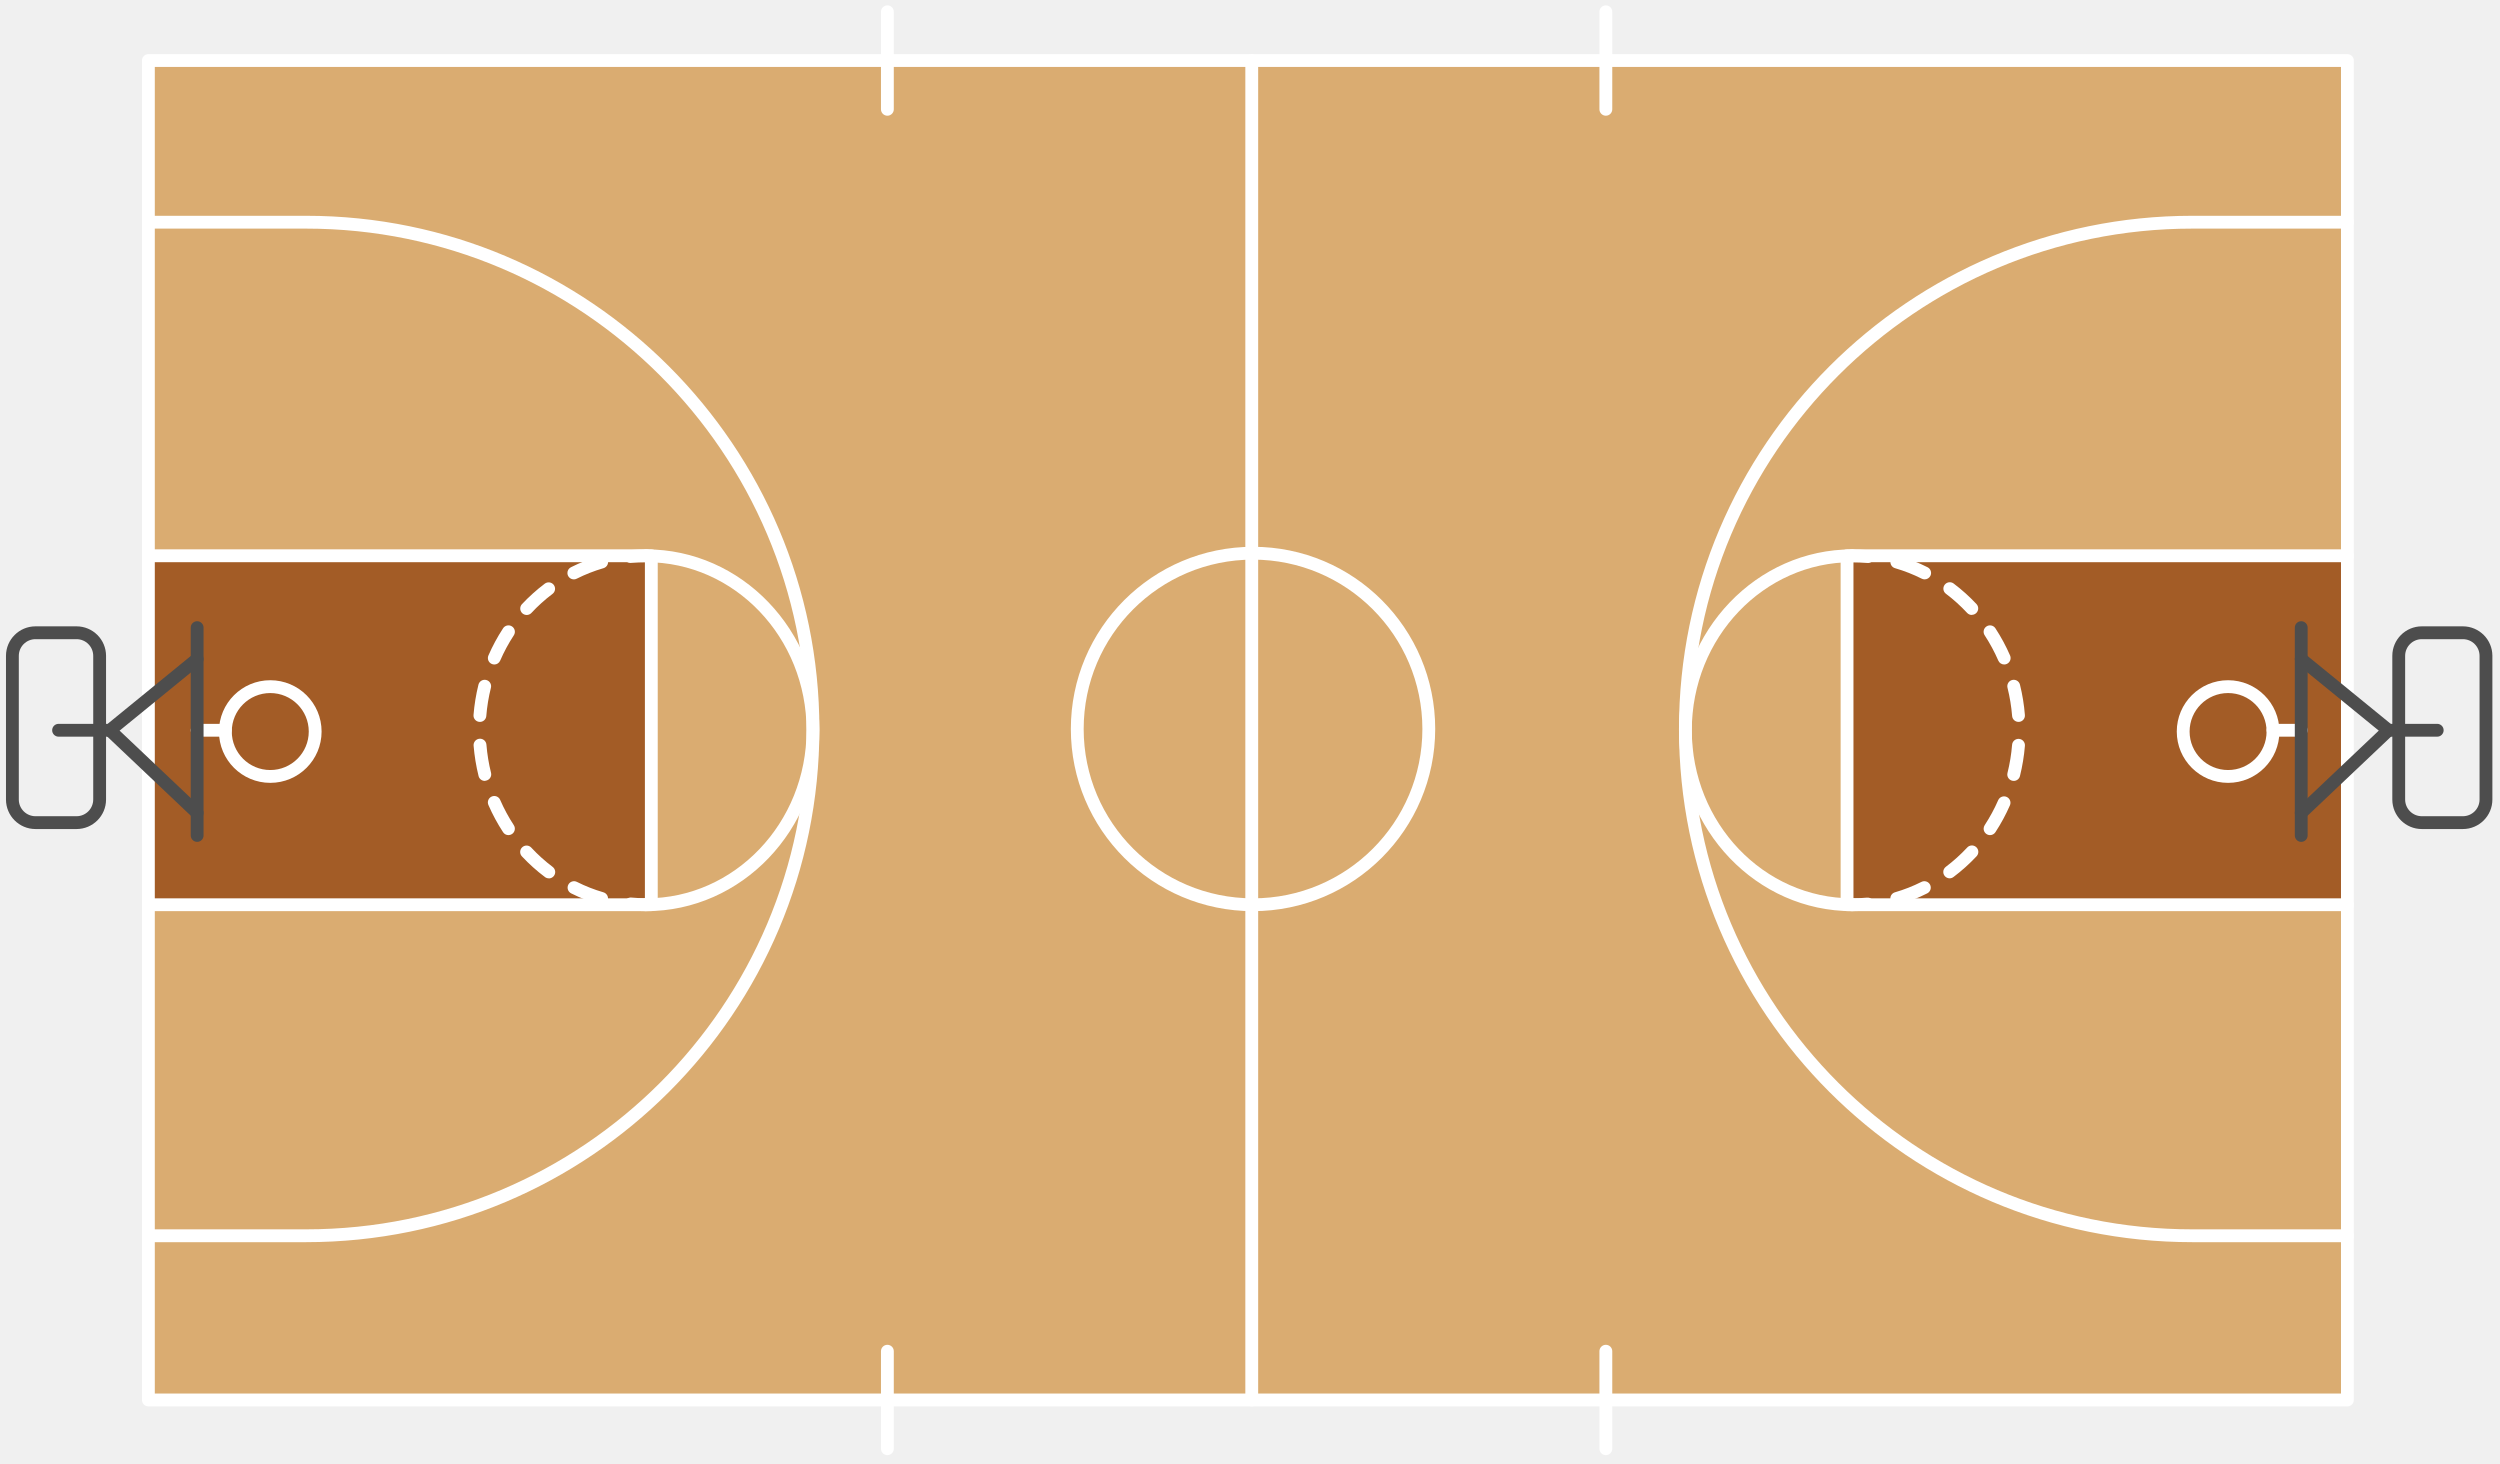
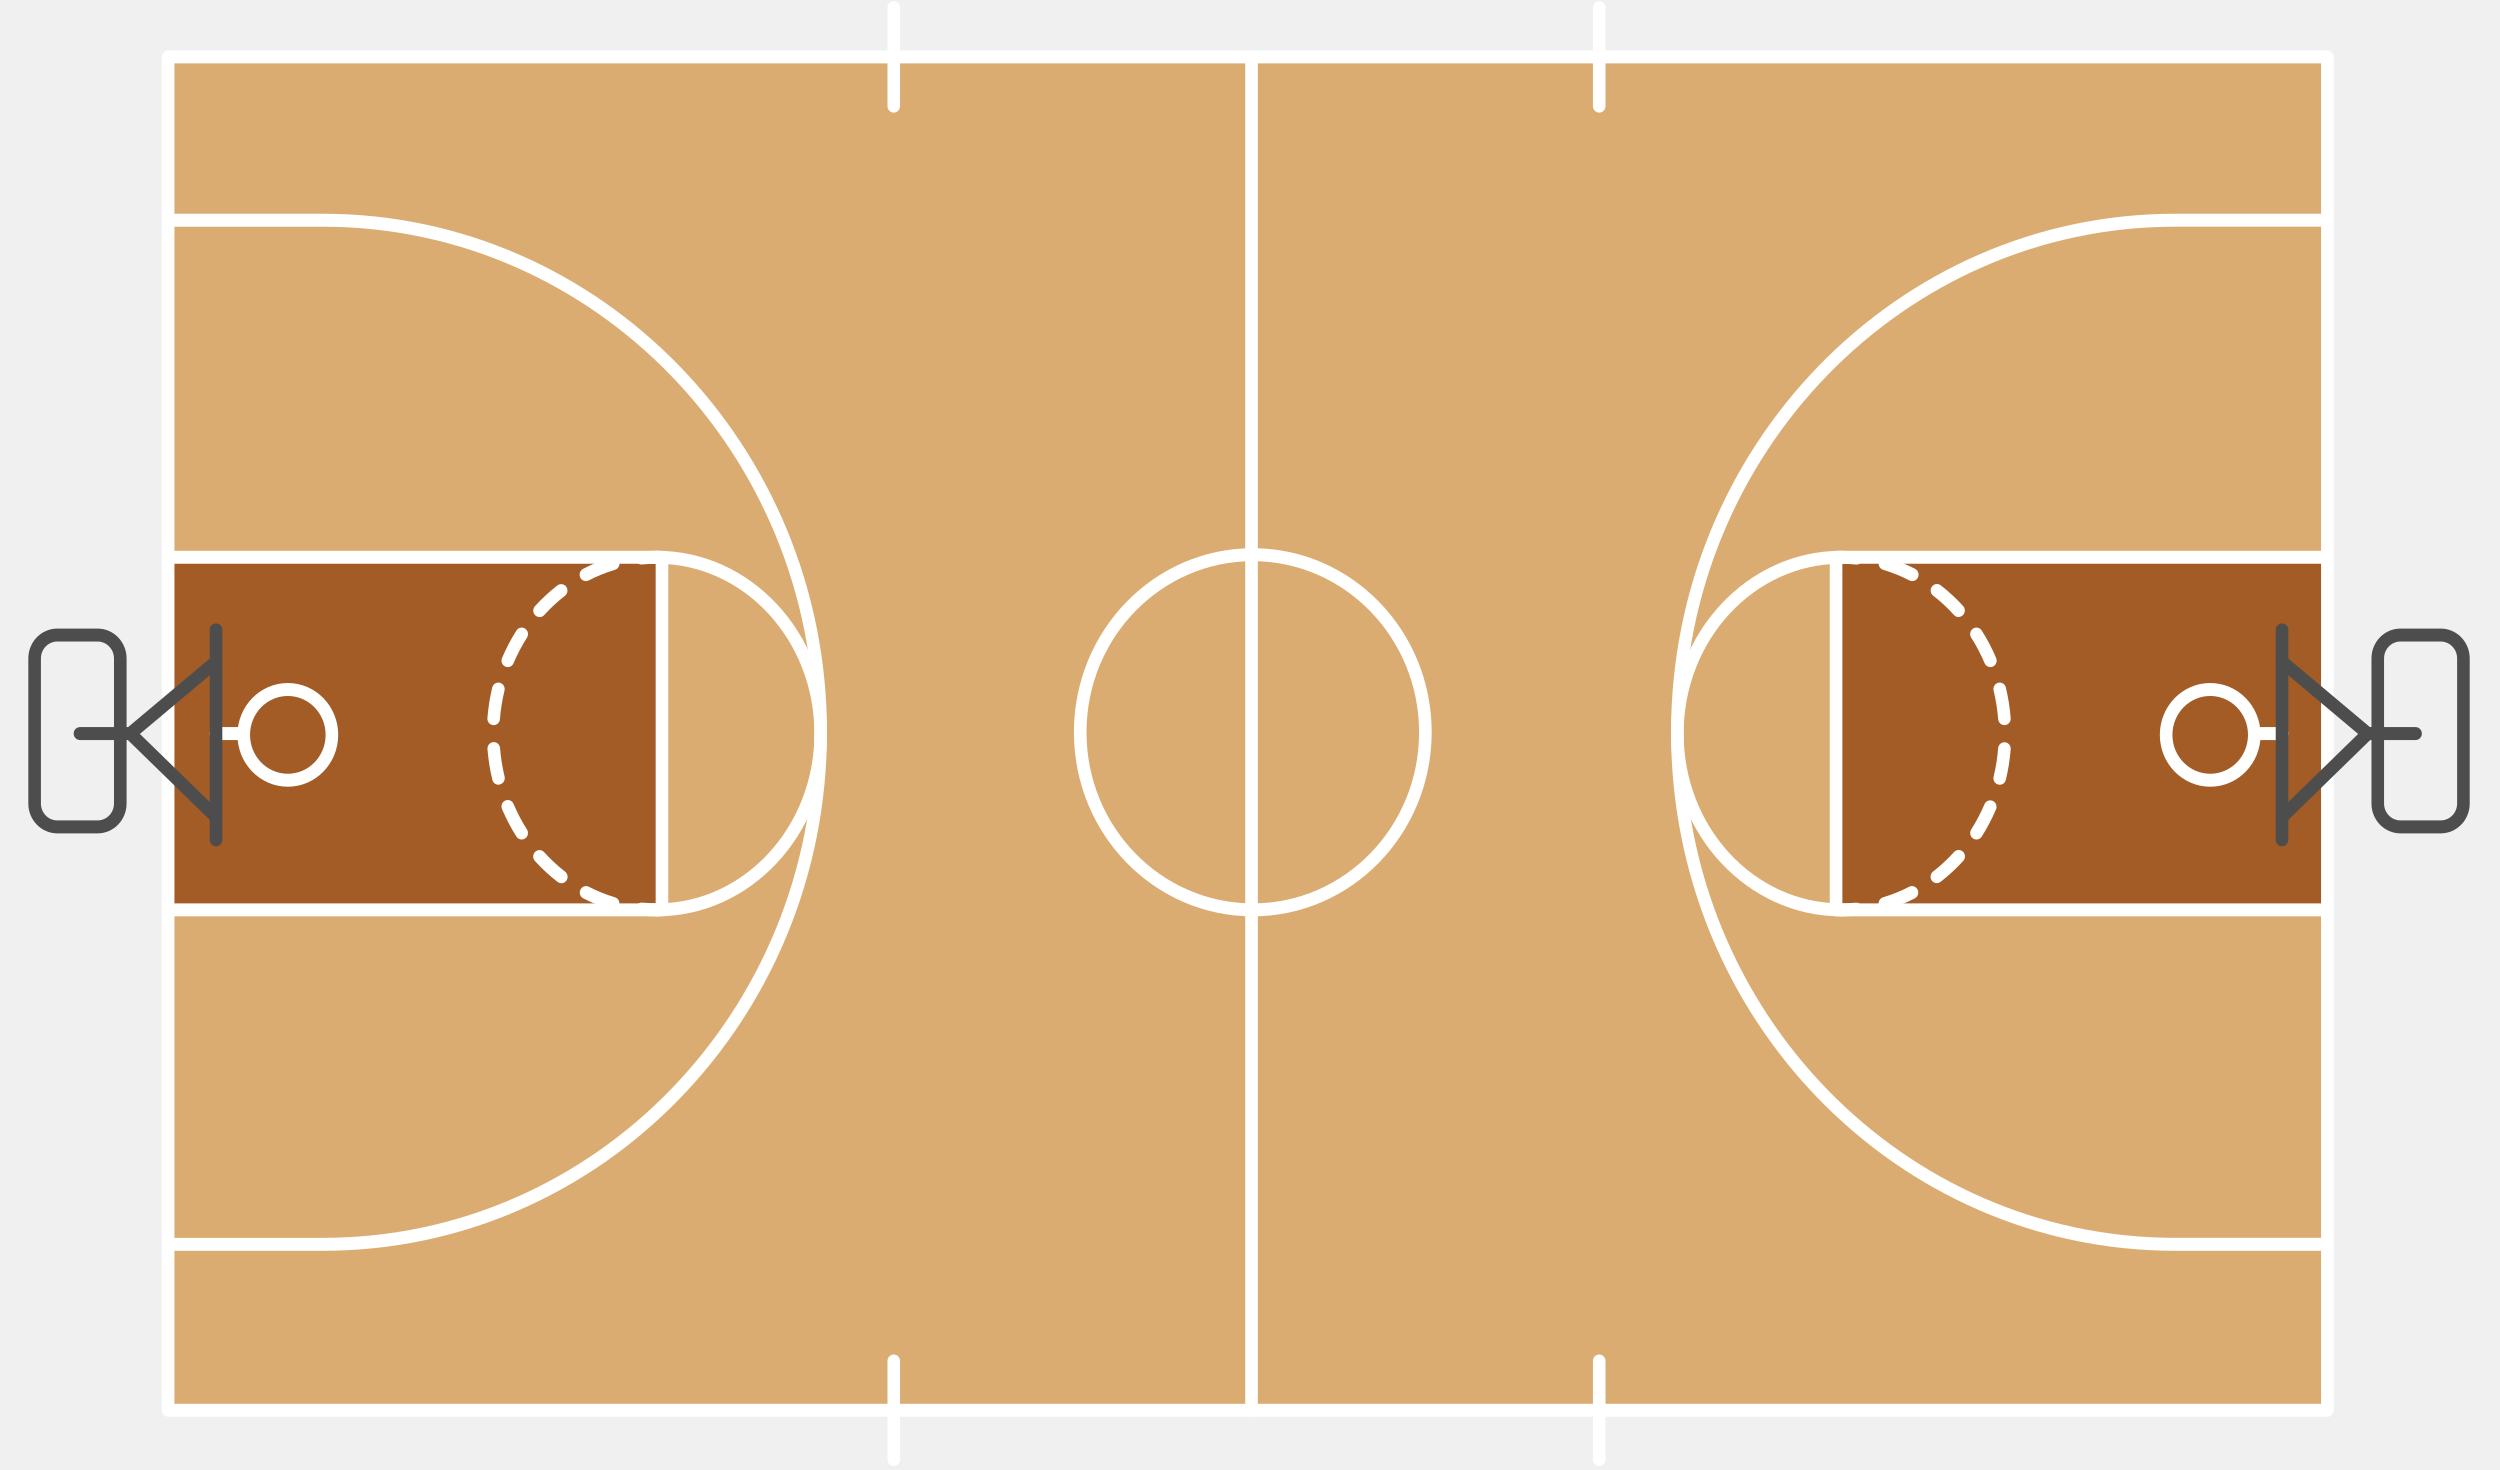
- <svg xmlns="http://www.w3.org/2000/svg" version="1.1" id="Layer_1" x="0px" y="0px" viewBox="0 0 974.298 570.213" style="enable-background:new 0 0 974.298 570.213;rotate: 90deg" xml:space="preserve">
+ <svg xmlns="http://www.w3.org/2000/svg" version="1.1" id="Layer_1" x="0px" y="0px" viewBox="0 0 512 301" style="enable-background:new 0 0 512 301; rotate: 90deg" xml:space="preserve">
  <style type="text/css">
	.st0{fill:#DAAC71;}
	.st1{fill:#A35C26;}
	.st2{fill:#FFFFFF;}
	.st3{fill:#4D4D4D;}
</style>
  <g id="color">
-     <rect x="57.83" y="23.596" class="st0" width="857" height="522" />
-     <rect x="57.83" y="216.596" class="st1" width="196" height="136" />
-     <rect x="719.83" y="216.596" class="st1" width="195" height="136" />
+     <rect x="34.436" y="11.651" class="st0" width="442.208" height="277.168" />
+     <rect x="34.436" y="114.129" class="st1" width="101.135" height="72.212" />
+     <rect x="376.026" y="114.129" class="st1" width="100.619" height="72.212" />
  </g>
  <g id="Layer_2_00000108283041577005028330000010454123121368543421_">
-     <path class="st2" d="M896.83,287.096h-11c-1.381,0-2.5-1.119-2.5-2.5s1.119-2.5,2.5-2.5h11   c1.381,0,2.5,1.119,2.5,2.5S898.211,287.096,896.83,287.096z" />
-     <path class="st2" d="M87.83,287.096h-11c-1.381,0-2.5-1.119-2.5-2.5s1.119-2.5,2.5-2.5h11   c1.381,0,2.5,1.119,2.5,2.5S89.21,287.096,87.83,287.096z" />
-     <path class="st2" d="M105.33,305.096c-11.046,0-20-8.954-20-20s8.954-20,20-20s20,8.954,20,20   S116.375,305.096,105.33,305.096z M105.33,270.096c-8.284,0-15,6.716-15,15s6.716,15,15,15s15-6.716,15-15l0,0   C120.33,276.811,113.614,270.096,105.33,270.096z" />
-     <path class="st2" d="M914.83,548.096h-857c-1.381,0-2.5-1.119-2.5-2.5v-522c0-1.381,1.119-2.5,2.5-2.5h857   c1.381,0,2.5,1.119,2.5,2.5v522C917.33,546.976,916.211,548.096,914.83,548.096z M60.33,543.096h852v-517   h-852V543.096z" />
-     <path class="st2" d="M119.33,484.096h-61.5c-1.381,0-2.5-1.119-2.5-2.5s1.119-2.5,2.5-2.5h61.5   c107.696,0,195-87.304,195-195l0,0c0-107.52-87.48-195-195-195h-61.5c-1.381,0-2.5-1.119-2.5-2.5   s1.119-2.5,2.5-2.5h61.5c110.28,0,200,89.72,200,200C319.33,394.553,229.787,484.096,119.33,484.096   z" />
-     <path class="st2" d="M253.83,355.096h-196c-1.381,0-2.5-1.119-2.5-2.5s1.119-2.5,2.5-2.5h193.5V219.096h-193.5   c-1.381,0-2.5-1.119-2.5-2.5s1.119-2.5,2.5-2.5h196c1.381,0,2.5,1.119,2.5,2.5v136   C256.33,353.976,255.21,355.096,253.83,355.096z" />
-     <path class="st2" d="M251.83,355.096c-2.07,0-4.17-0.1-6.23-0.3   c-1.381-0.13-2.395-1.354-2.265-2.735c0.13-1.381,1.354-2.395,2.735-2.265   c1.91,0.18,3.84,0.27,5.76,0.27c1.381,0,2.5,1.119,2.5,2.5s-1.119,2.5-2.5,2.5V355.096z" />
-     <path class="st2" d="M234.47,352.646c-0.237,0-0.473-0.033-0.7-0.1   c-3.856-1.12-7.601-2.59-11.19-4.39c-1.234-0.621-1.731-2.126-1.11-3.36   s2.126-1.731,3.36-1.11l0,0c3.312,1.667,6.77,3.026,10.33,4.06   c1.325,0.387,2.087,1.774,1.7,3.1c-0.31,1.063-1.283,1.796-2.39,1.8L234.47,352.646z    M213.88,342.306c-0.541,0.003-1.069-0.173-1.5-0.5c-3.199-2.404-6.183-5.081-8.92-8   c-0.981-0.971-0.99-2.554-0.019-3.535c0.971-0.982,2.554-0.99,3.535-0.019   c0.05,0.049,0.098,0.101,0.143,0.154c2.535,2.719,5.302,5.211,8.27,7.45   c1.099,0.836,1.312,2.404,0.477,3.503c-0.472,0.621-1.207,0.986-1.987,0.987L213.88,342.306z    M198.16,325.466c-0.849,0.003-1.64-0.427-2.1-1.14c-2.187-3.349-4.09-6.874-5.69-10.54   c-0.591-1.248-0.059-2.738,1.189-3.33c1.248-0.591,2.738-0.059,3.33,1.189   c0.022,0.046,0.042,0.093,0.061,0.141c1.49,3.412,3.263,6.694,5.3,9.81   c0.751,1.165,0.416,2.719-0.75,3.47C199.1,325.323,198.636,325.462,198.16,325.466z    M188.93,304.336c-1.148,0-2.148-0.784-2.42-1.9c-0.965-3.888-1.613-7.847-1.94-11.84   c-0.11-1.381,0.919-2.59,2.3-2.7s2.59,0.919,2.7,2.3c0.298,3.71,0.9,7.389,1.8,11   c0.321,1.33-0.492,2.67-1.82,3c-0.2,0.072-0.408,0.119-0.62,0.14L188.93,304.336z    M187.06,281.336h-0.23c-1.371-0.106-2.397-1.303-2.291-2.674   c0-0.005,0.001-0.011,0.001-0.016c0.316-3.986,0.958-7.939,1.92-11.82   c0.334-1.342,1.693-2.159,3.035-1.825c1.342,0.334,2.159,1.693,1.825,3.035l0,0   c-0.901,3.611-1.503,7.29-1.8,11c-0.098,1.291-1.166,2.293-2.46,2.31L187.06,281.336z    M192.63,258.966c-1.386-0.009-2.503-1.14-2.493-2.526c0.002-0.335,0.071-0.666,0.203-0.974   c1.596-3.674,3.499-7.207,5.69-10.56c0.724-1.176,2.264-1.542,3.44-0.818s1.542,2.264,0.818,3.44   c-0.025,0.04-0.051,0.08-0.078,0.119c-2.031,3.117-3.797,6.398-5.28,9.81   c-0.395,0.92-1.299,1.517-2.3,1.52L192.63,258.966z M205.25,239.666   c-1.386-0.004-2.507-1.13-2.503-2.517c0.002-0.628,0.238-1.232,0.663-1.693   c2.738-2.914,5.719-5.591,8.91-8c1.105-0.828,2.672-0.605,3.5,0.5s0.605,2.672-0.5,3.5   c-2.969,2.237-5.733,4.733-8.26,7.46c-0.476,0.488-1.129,0.762-1.81,0.76L205.25,239.666z    M223.65,225.796c-1.381,0.011-2.509-1.099-2.52-2.48c-0.008-0.957,0.532-1.835,1.39-2.26   c3.587-1.808,7.333-3.28,11.19-4.4c1.313-0.428,2.724,0.289,3.152,1.601   c0.428,1.313-0.289,2.724-1.601,3.152c-0.053,0.017-0.107,0.033-0.161,0.047   c-3.559,1.041-7.017,2.403-10.33,4.07c-0.346,0.179-0.73,0.275-1.12,0.28L223.65,225.796z" />
-     <path class="st2" d="M245.83,219.386c-1.381,0.064-2.551-1.004-2.615-2.385   c-0.064-1.381,1.004-2.551,2.385-2.615c2.06-0.2,4.16-0.3,6.23-0.3c1.381,0,2.5,1.119,2.5,2.5   s-1.119,2.5-2.5,2.5c-1.92,0-3.85,0.09-5.76,0.27L245.83,219.386z" />
-     <path class="st2" d="M251.83,355.096c-1.381,0-2.5-1.119-2.5-2.5s1.119-2.5,2.5-2.5   c34.46,0,62.5-29.38,62.5-65.5s-28-65.5-62.5-65.5c-1.381,0-2.5-1.119-2.5-2.5s1.119-2.5,2.5-2.5   c37.22,0,67.5,31.63,67.5,70.5S289.05,355.096,251.83,355.096z" />
-     <path class="st3" d="M42.83,287.096h-20c-1.381,0-2.5-1.119-2.5-2.5s1.119-2.5,2.5-2.5h19.11l33.31-27.18   c1.071-0.873,2.647-0.711,3.52,0.36c0.873,1.071,0.711,2.647-0.36,3.52l0,0l-34,27.74   C43.962,286.897,43.405,287.095,42.83,287.096z" />
-     <path class="st3" d="M76.83,319.306c-0.641,0.001-1.257-0.246-1.72-0.69l-34-32.21   c-0.952-1-0.914-2.582,0.086-3.534c0.93-0.886,2.38-0.923,3.354-0.086l34,32.21   c1,0.952,1.038,2.535,0.086,3.534C78.165,319.024,77.512,319.305,76.83,319.306z" />
-     <path class="st3" d="M76.83,328.096c-1.381,0-2.5-1.119-2.5-2.5v-81c0-1.381,1.119-2.5,2.5-2.5   c1.381,0,2.5,1.119,2.5,2.5v81C79.33,326.976,78.21,328.096,76.83,328.096z" />
-     <path class="st3" d="M29.83,323.096h-16c-6.349-0.005-11.494-5.151-11.5-11.5v-56   c0.006-6.349,5.151-11.494,11.5-11.5h16c6.349,0.006,11.494,5.151,11.5,11.5v56   C41.324,317.945,36.179,323.09,29.83,323.096z M13.83,249.096c-3.588,0.005-6.494,2.912-6.5,6.5   v56c0.006,3.588,2.912,6.495,6.5,6.5h16c3.588-0.005,6.494-2.912,6.5-6.5v-56   c-0.006-3.588-2.912-6.495-6.5-6.5H13.83z" />
-     <path class="st2" d="M914.83,484.096h-60.5c-110.457,0-200-89.543-200-200c0-110.28,89.72-200,200-200h60.5   c1.381,0,2.5,1.119,2.5,2.5s-1.119,2.5-2.5,2.5h-60.5c-107.52,0-195,87.48-195,195c0,107.696,87.304,195,195,195   h60.5c1.381,0,2.5,1.119,2.5,2.5S916.211,484.096,914.83,484.096z" />
-     <path class="st2" d="M914.83,355.096h-195c-1.381,0-2.5-1.119-2.5-2.5V216.596c0-1.381,1.119-2.5,2.5-2.5h195   c1.381,0,2.5,1.119,2.5,2.5s-1.119,2.5-2.5,2.5h-192.5v131h192.5c1.381,0,2.5,1.119,2.5,2.5   S916.211,355.096,914.83,355.096z" />
-     <path class="st2" d="M721.83,355.096c-1.381,0-2.5-1.119-2.5-2.5s1.119-2.5,2.5-2.5   c1.92,0,3.85-0.09,5.76-0.27c1.381-0.13,2.605,0.884,2.735,2.265s-0.884,2.605-2.265,2.735   C726,354.996,723.91,355.096,721.83,355.096z" />
-     <path class="st2" d="M739.19,352.646c-1.381-0.005-2.496-1.129-2.49-2.51   c0.004-1.108,0.737-2.08,1.8-2.39c3.56-1.034,7.018-2.393,10.33-4.06   c1.234-0.621,2.739-0.124,3.36,1.11s0.124,2.739-1.11,3.36c-3.587,1.817-7.333,3.303-11.19,4.44   C739.66,352.646,739.424,352.662,739.19,352.646z M759.83,342.306   c-1.381-0.002-2.499-1.123-2.497-2.503c0.001-0.78,0.366-1.515,0.987-1.987   c2.968-2.239,5.735-4.731,8.27-7.45c0.896-1.05,2.474-1.175,3.525-0.279   s1.175,2.474,0.279,3.525c-0.046,0.053-0.093,0.105-0.143,0.154c-2.737,2.919-5.721,5.596-8.92,8   C760.904,342.107,760.376,342.297,759.83,342.306z M775.55,325.466   c-1.386-0.011-2.501-1.143-2.49-2.529c0.004-0.476,0.143-0.941,0.4-1.341   c2.037-3.116,3.81-6.398,5.3-9.81c0.591-1.248,2.082-1.78,3.33-1.189   c1.194,0.566,1.742,1.963,1.25,3.189c-1.6,3.666-3.503,7.191-5.69,10.54   c-0.469,0.728-1.284,1.16-2.15,1.14H775.55z M784.78,304.336   c-0.206-0.002-0.411-0.029-0.61-0.08c-1.328-0.33-2.141-1.67-1.82-3   c0.9-3.611,1.502-7.29,1.8-11c0.11-1.381,1.319-2.41,2.7-2.3s2.41,1.319,2.3,2.7   l0,0c-0.328,3.986-0.976,7.939-1.94,11.82c-0.293,1.122-1.321,1.893-2.48,1.86H784.78z    M786.65,281.336c-1.302-0.001-2.386-1.002-2.49-2.3c-0.297-3.71-0.899-7.389-1.8-11   c-0.334-1.342,0.483-2.701,1.825-3.035c1.342-0.334,2.701,0.483,3.035,1.825   c0.962,3.881,1.604,7.834,1.92,11.82c0.115,1.37-0.904,2.574-2.274,2.689   c-0.005,0-0.011,0.001-0.016,0.001H786.65z M781.08,258.966   c-0.999-0.001-1.902-0.594-2.3-1.51c-1.483-3.412-3.249-6.693-5.28-9.81   c-0.789-1.133-0.511-2.691,0.622-3.48c1.133-0.789,2.691-0.511,3.48,0.622   c0.027,0.039,0.053,0.078,0.078,0.119c2.191,3.353,4.094,6.886,5.69,10.56   c0.547,1.274-0.043,2.75-1.316,3.297C781.746,258.894,781.415,258.964,781.08,258.966z    M768.46,239.666c-0.695-0.001-1.358-0.291-1.83-0.8c-2.527-2.727-5.291-5.223-8.26-7.46   c-1.105-0.828-1.328-2.395-0.5-3.5s2.395-1.328,3.5-0.5l0,0c3.19,2.407,6.168,5.083,8.9,8   c0.944,1.007,0.893,2.589-0.114,3.534c-0.465,0.436-1.079,0.678-1.716,0.676L768.46,239.666z    M750.06,225.796c-0.389-0.002-0.773-0.094-1.12-0.27c-3.313-1.667-6.771-3.029-10.33-4.07   c-1.338-0.339-2.148-1.7-1.809-3.038s1.7-2.148,3.038-1.809   c0.054,0.014,0.108,0.029,0.161,0.047c3.857,1.12,7.603,2.592,11.19,4.4   c1.237,0.613,1.743,2.113,1.13,3.35C751.895,225.264,751.017,225.803,750.06,225.796z" />
-     <path class="st2" d="M727.83,219.386h-0.24c-1.91-0.18-3.84-0.27-5.76-0.27   c-1.381,0-2.5-1.119-2.5-2.5s1.119-2.5,2.5-2.5c2.08,0,4.17,0.1,6.23,0.3   c1.381,0.064,2.449,1.234,2.385,2.615s-1.234,2.449-2.615,2.385V219.386z" />
-     <path class="st2" d="M721.83,355.096c-37.22,0-67.5-31.63-67.5-70.5s30.28-70.5,67.5-70.5   c1.381,0,2.5,1.119,2.5,2.5s-1.119,2.5-2.5,2.5c-34.46,0-62.5,29.38-62.5,65.5s28,65.5,62.5,65.5   c1.381,0,2.5,1.119,2.5,2.5S723.211,355.096,721.83,355.096z" />
-     <path class="st3" d="M949.83,287.096h-19c-0.575-0.001-1.133-0.198-1.58-0.56l-34-27.74   c-1.071-0.873-1.233-2.449-0.36-3.52c0.873-1.071,2.449-1.233,3.52-0.36l0,0l33.31,27.18h18.11   c1.381,0,2.5,1.119,2.5,2.5S951.211,287.096,949.83,287.096z" />
-     <path class="st3" d="M896.83,319.306c-1.381-0.003-2.498-1.124-2.495-2.505   c0.001-0.682,0.281-1.335,0.776-1.805l34-32.21c0.952-1,2.535-1.038,3.534-0.086   s1.038,2.535,0.086,3.534c-0.057,0.06-0.118,0.117-0.181,0.172l-34,32.21   C898.087,319.059,897.471,319.307,896.83,319.306z" />
-     <path class="st3" d="M896.83,328.096c-1.381,0-2.5-1.119-2.5-2.5v-81c0-1.381,1.119-2.5,2.5-2.5   s2.5,1.119,2.5,2.5v81C899.33,326.976,898.211,328.096,896.83,328.096z" />
-     <path class="st3" d="M959.83,323.096h-16c-6.349-0.005-11.495-5.151-11.5-11.5v-56   c0.005-6.349,5.151-11.494,11.5-11.5h16c6.349,0.006,11.495,5.151,11.5,11.5v56   C971.324,317.945,966.179,323.09,959.83,323.096z M943.83,249.096c-3.588,0.005-6.495,2.912-6.5,6.5   v56c0.005,3.588,2.912,6.495,6.5,6.5h16c3.588-0.005,6.495-2.912,6.5-6.5v-56   c-0.005-3.588-2.912-6.495-6.5-6.5H943.83z" />
-     <path class="st2" d="M868.33,305.096c-11.046,0-20-8.954-20-20s8.954-20,20-20s20,8.954,20,20   S879.375,305.096,868.33,305.096z M868.33,270.096c-8.284,0-15,6.716-15,15s6.716,15,15,15s15-6.716,15-15l0,0   C883.33,276.811,876.614,270.096,868.33,270.096z" />
-     <path class="st2" d="M487.83,548.096c-1.381,0-2.5-1.119-2.5-2.5v-522c0-1.381,1.119-2.5,2.5-2.5s2.5,1.119,2.5,2.5   v522C490.33,546.976,489.211,548.096,487.83,548.096z" />
-     <path class="st2" d="M488.33,355.096c-39.212,0-71-31.788-71-71s31.788-71,71-71s71,31.788,71,71   l0,0C559.286,323.29,527.524,355.052,488.33,355.096z M488.33,218.096c-36.451,0-66,29.549-66,66   s29.549,66,66,66s66-29.549,66-66C554.286,247.663,524.762,218.14,488.33,218.096z" />
-     <path class="st2" d="M345.83,567.096c-1.381,0-2.5-1.119-2.5-2.5v-38c0-1.381,1.119-2.5,2.5-2.5s2.5,1.119,2.5,2.5   v38C348.33,565.976,347.21,567.096,345.83,567.096z" />
-     <path class="st2" d="M625.83,567.096c-1.381,0-2.5-1.119-2.5-2.5v-38c0-1.381,1.119-2.5,2.5-2.5s2.5,1.119,2.5,2.5   v38C628.33,565.976,627.211,567.096,625.83,567.096z" />
-     <path class="st2" d="M345.83,45.096c-1.381,0-2.5-1.119-2.5-2.5v-38c0-1.381,1.119-2.5,2.5-2.5s2.5,1.119,2.5,2.5   v38C348.33,43.976,347.21,45.096,345.83,45.096z" />
-     <path class="st2" d="M625.83,45.096c-1.381,0-2.5-1.119-2.5-2.5v-38c0-1.381,1.119-2.5,2.5-2.5s2.5,1.119,2.5,2.5   v38C628.33,43.976,627.211,45.096,625.83,45.096z" />
+     <path class="st2" d="M467.357,151.562h-5.676c-0.712,0-1.29-0.594-1.29-1.327   c0-0.733,0.578-1.327,1.29-1.327h5.676c0.712,0,1.29,0.594,1.29,1.327   C468.647,150.968,468.069,151.562,467.357,151.562z" />
+     <path class="st2" d="M49.916,151.562h-5.676c-0.712,0-1.29-0.594-1.29-1.327   c0-0.733,0.578-1.327,1.29-1.327h5.676c0.712,0,1.29,0.594,1.29,1.327   C51.206,150.968,50.629,151.562,49.916,151.562z" />
+     <path class="st2" d="M58.946,161.12c-5.7,0-10.32-4.754-10.32-10.619   c0-5.865,4.62-10.619,10.32-10.619s10.32,4.754,10.32,10.619   C69.266,156.365,64.646,161.12,58.946,161.12z M58.946,142.536   c-4.275,0-7.74,3.566-7.74,7.965c0,4.399,3.465,7.965,7.74,7.965   s7.74-3.566,7.74-7.965l0,0C66.686,146.102,63.221,142.536,58.946,142.536z" />
+     <path class="st2" d="M476.645,290.146H34.436c-0.712,0-1.29-0.594-1.29-1.327V11.651   c0-0.733,0.578-1.327,1.29-1.327h442.208c0.712,0,1.29,0.594,1.29,1.327v277.168   C477.935,289.552,477.357,290.146,476.645,290.146z M35.726,287.492h439.628V12.978   H35.726v274.513H35.726z" />
+     <path class="st2" d="M66.17,256.164H34.436c-0.712,0-1.29-0.594-1.29-1.327   s0.578-1.327,1.29-1.327h31.734c55.57,0,100.619-46.356,100.619-103.54l0,0   c0-57.09-45.139-103.54-100.619-103.54H34.436c-0.712,0-1.29-0.594-1.29-1.327   s0.578-1.327,1.29-1.327h31.734c56.904,0,103.199,47.639,103.199,106.195   C169.369,208.619,123.166,256.164,66.17,256.164z" />
+     <path class="st2" d="M135.572,187.669H34.436c-0.712,0-1.29-0.594-1.29-1.327   s0.578-1.327,1.29-1.327h99.845v-69.558H34.436c-0.712,0-1.29-0.594-1.29-1.327   s0.578-1.327,1.29-1.327h101.135c0.712,0,1.29,0.594,1.29,1.327v72.212   C136.862,187.074,136.284,187.669,135.572,187.669z" />
+     <path class="st2" d="M134.54,187.669c-1.068,0-2.152-0.053-3.215-0.159   c-0.712-0.069-1.236-0.719-1.169-1.452c0.067-0.733,0.699-1.272,1.411-1.203   c0.986,0.096,1.981,0.143,2.972,0.143c0.712,0,1.29,0.594,1.29,1.327   c0,0.733-0.578,1.327-1.29,1.327V187.669z" />
+     <path class="st2" d="M125.582,186.368c-0.122,0-0.244-0.018-0.361-0.053   c-1.989-0.595-3.922-1.375-5.774-2.331c-0.637-0.33-0.893-1.129-0.573-1.784   c0.321-0.655,1.097-0.919,1.734-0.589l0,0c1.709,0.885,3.493,1.607,5.33,2.156   c0.684,0.205,1.077,0.942,0.877,1.646c-0.16,0.565-0.662,0.954-1.233,0.956   L125.582,186.368z M114.958,180.877c-0.279,0.002-0.551-0.092-0.774-0.265   c-1.651-1.276-3.191-2.698-4.603-4.248c-0.506-0.516-0.511-1.356-0.01-1.877   c0.501-0.521,1.318-0.526,1.824-0.01c0.026,0.026,0.05,0.054,0.074,0.082   c1.308,1.443,2.736,2.767,4.267,3.956c0.567,0.444,0.677,1.277,0.246,1.86   c-0.244,0.33-0.623,0.523-1.025,0.524L114.958,180.877z M106.846,171.936   c-0.438,0.001-0.846-0.227-1.084-0.605c-1.128-1.778-2.111-3.65-2.936-5.596   c-0.305-0.663-0.03-1.454,0.613-1.768c0.644-0.314,1.413-0.031,1.718,0.631   c0.011,0.025,0.022,0.049,0.032,0.075c0.769,1.812,1.684,3.554,2.735,5.209   c0.388,0.619,0.214,1.443-0.387,1.842   C107.331,171.86,107.092,171.934,106.846,171.936z M102.083,160.716   c-0.592,0-1.108-0.417-1.249-1.009c-0.498-2.064-0.833-4.167-1.001-6.287   c-0.057-0.733,0.474-1.375,1.187-1.434c0.712-0.059,1.336,0.488,1.393,1.221   c0.154,1.97,0.464,3.923,0.929,5.841c0.165,0.706-0.254,1.418-0.939,1.593   c-0.103,0.038-0.211,0.063-0.32,0.074L102.083,160.716z M101.119,148.504h-0.119   c-0.707-0.056-1.237-0.692-1.182-1.42c0-0.003,0-0.006,0.001-0.008   c0.163-2.116,0.494-4.215,0.991-6.276c0.172-0.713,0.874-1.146,1.566-0.969   c0.692,0.177,1.114,0.899,0.942,1.612l0,0c-0.465,1.917-0.776,3.871-0.929,5.841   c-0.051,0.685-0.601,1.218-1.269,1.227L101.119,148.504z M103.993,136.626   c-0.715-0.005-1.291-0.605-1.287-1.341c0.001-0.178,0.037-0.354,0.105-0.517   c0.823-1.951,1.806-3.827,2.936-5.607c0.374-0.624,1.168-0.819,1.775-0.434   c0.607,0.384,0.796,1.202,0.422,1.826c-0.013,0.021-0.026,0.042-0.04,0.063   c-1.048,1.655-1.959,3.397-2.724,5.209c-0.204,0.489-0.67,0.806-1.187,0.807   L103.993,136.626z M110.505,126.378c-0.715-0.002-1.294-0.6-1.292-1.336   c0.001-0.333,0.123-0.654,0.342-0.899c1.413-1.547,2.951-2.968,4.598-4.248   c0.57-0.44,1.379-0.321,1.806,0.265c0.427,0.587,0.312,1.419-0.258,1.858   c-1.532,1.188-2.958,2.513-4.262,3.961c-0.246,0.259-0.582,0.404-0.934,0.404   L110.505,126.378z M119.999,119.014c-0.712,0.006-1.295-0.584-1.3-1.317   c-0.004-0.508,0.275-0.974,0.717-1.2c1.851-0.96,3.784-1.742,5.774-2.336   c0.677-0.227,1.406,0.153,1.626,0.85c0.221,0.697-0.149,1.446-0.826,1.674   c-0.027,0.009-0.055,0.017-0.083,0.025c-1.837,0.553-3.621,1.276-5.33,2.161   c-0.179,0.095-0.377,0.146-0.578,0.149L119.999,119.014z" />
+     <path class="st2" d="M131.444,115.61c-0.712,0.034-1.317-0.533-1.349-1.266   c-0.033-0.733,0.518-1.355,1.231-1.388c1.063-0.106,2.147-0.159,3.215-0.159   c0.712,0,1.29,0.594,1.29,1.327c0,0.733-0.578,1.327-1.29,1.327   c-0.991,0-1.987,0.048-2.972,0.143L131.444,115.61z" />
+     <path class="st2" d="M134.54,187.669c-0.712,0-1.29-0.594-1.29-1.327   s0.578-1.327,1.29-1.327c17.781,0,32.25-15.6,32.25-34.779   s-14.448-34.779-32.25-34.779c-0.712,0-1.29-0.594-1.29-1.327   c0-0.733,0.578-1.327,1.29-1.327c19.205,0,34.83,16.795,34.83,37.434   S153.745,187.669,134.54,187.669z" />
+     <path class="st3" d="M26.696,151.562H16.377c-0.712,0-1.29-0.594-1.29-1.327   c0-0.733,0.578-1.327,1.29-1.327h9.861l17.188-14.432   c0.553-0.463,1.366-0.378,1.816,0.191c0.45,0.569,0.367,1.406-0.186,1.869l0,0   l-17.544,14.729C27.281,151.457,26.993,151.562,26.696,151.562z" />
+     <path class="st3" d="M44.24,168.665c-0.331,0-0.649-0.131-0.888-0.366l-17.544-17.103   c-0.491-0.531-0.471-1.371,0.044-1.877c0.48-0.47,1.228-0.49,1.731-0.045   l17.544,17.103c0.516,0.506,0.536,1.346,0.044,1.877   C44.929,168.516,44.592,168.664,44.24,168.665z" />
+     <path class="st3" d="M44.24,173.332c-0.712,0-1.29-0.594-1.29-1.327v-43.009   c0-0.733,0.578-1.327,1.29-1.327c0.712,0,1.29,0.594,1.29,1.327v43.009   C45.53,172.738,44.953,173.332,44.24,173.332z" />
+     <path class="st3" d="M19.989,170.677h-8.256c-3.276-0.003-5.931-2.735-5.934-6.106   v-29.734c0.003-3.371,2.658-6.103,5.934-6.106h8.256   c3.276,0.003,5.931,2.735,5.934,6.106v29.734   C25.92,167.942,23.265,170.674,19.989,170.677z M11.733,131.385   c-1.851,0.003-3.351,1.546-3.354,3.451v29.734   c0.003,1.905,1.503,3.448,3.354,3.451h8.256   c1.851-0.003,3.351-1.546,3.354-3.451v-29.734   c-0.003-1.905-1.503-3.448-3.354-3.451H11.733z" />
+     <path class="st2" d="M476.645,256.164h-31.218c-56.995,0-103.199-47.545-103.199-106.195   c0-58.556,46.295-106.195,103.199-106.195h31.218c0.712,0,1.29,0.594,1.29,1.327   s-0.578,1.327-1.29,1.327h-31.218c-55.48,0-100.619,46.45-100.619,103.54   c0,57.183,45.049,103.54,100.619,103.54h31.218c0.712,0,1.29,0.594,1.29,1.327   S477.357,256.164,476.645,256.164z" />
+     <path class="st2" d="M476.645,187.669H376.026c-0.712,0-1.29-0.594-1.29-1.327v-72.212   c0-0.733,0.578-1.327,1.29-1.327h100.619c0.712,0,1.29,0.594,1.29,1.327   s-0.578,1.327-1.29,1.327h-99.329v69.558h99.329c0.712,0,1.29,0.594,1.29,1.327   S477.357,187.669,476.645,187.669z" />
+     <path class="st2" d="M377.058,187.669c-0.712,0-1.29-0.594-1.29-1.327   s0.578-1.327,1.29-1.327c0.991,0,1.987-0.048,2.972-0.143   c0.712-0.069,1.344,0.47,1.411,1.203s-0.456,1.383-1.169,1.452   C379.209,187.615,378.131,187.669,377.058,187.669z" />
+     <path class="st2" d="M386.015,186.368c-0.712-0.003-1.288-0.6-1.285-1.333   c0.002-0.588,0.38-1.105,0.929-1.269c1.837-0.549,3.621-1.271,5.33-2.156   c0.637-0.33,1.413-0.066,1.734,0.589c0.321,0.655,0.064,1.454-0.573,1.784   c-1.851,0.965-3.784,1.754-5.774,2.358   C386.258,186.368,386.136,186.376,386.015,186.368z M396.666,180.877   c-0.712-0.001-1.289-0.596-1.288-1.329c0.001-0.414,0.189-0.804,0.509-1.055   c1.531-1.189,2.959-2.512,4.267-3.956c0.462-0.558,1.277-0.624,1.819-0.148   c0.542,0.476,0.606,1.314,0.144,1.871c-0.024,0.028-0.048,0.056-0.074,0.082   c-1.412,1.55-2.952,2.971-4.603,4.248   C397.22,180.772,396.947,180.873,396.666,180.877z M404.777,171.936   c-0.715-0.006-1.291-0.607-1.285-1.343c0.002-0.253,0.074-0.499,0.207-0.712   c1.051-1.655,1.966-3.397,2.735-5.209c0.305-0.663,1.074-0.945,1.718-0.631   c0.616,0.3,0.899,1.042,0.645,1.693c-0.826,1.946-1.808,3.818-2.936,5.596   c-0.242,0.387-0.662,0.616-1.109,0.605H404.777z M409.54,160.716   c-0.106-0.001-0.212-0.015-0.315-0.042c-0.685-0.175-1.105-0.887-0.939-1.593   c0.464-1.917,0.775-3.871,0.929-5.841c0.057-0.733,0.681-1.28,1.393-1.221   c0.712,0.059,1.244,0.701,1.187,1.434l0,0c-0.169,2.116-0.504,4.215-1.001,6.276   c-0.151,0.596-0.682,1.005-1.28,0.988H409.54z M410.505,148.504   c-0.672-0.001-1.231-0.532-1.285-1.221c-0.153-1.97-0.464-3.923-0.929-5.841   c-0.172-0.713,0.249-1.434,0.942-1.612c0.693-0.177,1.394,0.256,1.566,0.969   c0.496,2.061,0.828,4.16,0.991,6.276c0.059,0.728-0.466,1.367-1.173,1.428   c-0.003,0-0.006,0-0.008,0.001H410.505z M407.63,136.626   c-0.515-0-0.981-0.315-1.187-0.802c-0.765-1.812-1.677-3.554-2.724-5.209   c-0.407-0.601-0.264-1.429,0.321-1.848s1.389-0.271,1.796,0.33   c0.014,0.021,0.027,0.042,0.04,0.063c1.13,1.781,2.113,3.656,2.936,5.607   c0.282,0.676-0.022,1.46-0.679,1.75   C407.974,136.588,407.803,136.625,407.63,136.626z M401.119,126.378   c-0.358-0-0.701-0.154-0.944-0.425c-1.304-1.448-2.73-2.773-4.262-3.961   c-0.57-0.44-0.685-1.272-0.258-1.858c0.427-0.587,1.236-0.705,1.806-0.265l0,0   c1.646,1.278,3.183,2.699,4.592,4.248c0.487,0.535,0.461,1.375-0.059,1.876   c-0.24,0.232-0.557,0.36-0.886,0.359L401.119,126.378z M391.624,119.014   c-0.201-0.001-0.399-0.05-0.578-0.143c-1.71-0.885-3.494-1.608-5.33-2.161   c-0.691-0.18-1.108-0.902-0.933-1.613c0.175-0.711,0.877-1.141,1.568-0.96   c0.028,0.007,0.056,0.016,0.083,0.025c1.99,0.594,3.923,1.377,5.774,2.336   c0.638,0.326,0.899,1.122,0.583,1.779   C392.571,118.731,392.118,119.018,391.624,119.014z" />
+     <path class="st2" d="M380.154,115.61h-0.124c-0.986-0.096-1.981-0.143-2.972-0.143   c-0.712,0-1.29-0.594-1.29-1.327c0-0.733,0.578-1.327,1.29-1.327   c1.073,0,2.152,0.053,3.215,0.159c0.712,0.034,1.263,0.655,1.231,1.388   s-0.637,1.3-1.349,1.266V115.61z" />
+     <path class="st2" d="M377.058,187.669c-19.205,0-34.83-16.795-34.83-37.434   s15.624-37.434,34.83-37.434c0.712,0,1.29,0.594,1.29,1.327   c0,0.733-0.578,1.327-1.29,1.327c-17.781,0-32.25,15.6-32.25,34.779   s14.448,34.779,32.25,34.779c0.712,0,1.29,0.594,1.29,1.327   S377.77,187.669,377.058,187.669z" />
+     <path class="st3" d="M494.705,151.562h-9.804c-0.297-0-0.584-0.105-0.815-0.297   l-17.544-14.729c-0.553-0.463-0.636-1.3-0.186-1.869   c0.45-0.569,1.263-0.654,1.816-0.191l0,0l17.188,14.432h9.345   c0.712,0,1.29,0.594,1.29,1.327C495.995,150.968,495.417,151.562,494.705,151.562z" />
+     <path class="st3" d="M467.357,168.665c-0.712-0.001-1.289-0.597-1.288-1.33   c0.001-0.362,0.145-0.709,0.4-0.959l17.544-17.103   c0.491-0.531,1.308-0.551,1.824-0.046s0.536,1.346,0.044,1.877   c-0.03,0.032-0.061,0.062-0.093,0.091l-17.544,17.103   C468.006,168.534,467.688,168.665,467.357,168.665z" />
+     <path class="st3" d="M467.357,173.332c-0.712,0-1.29-0.594-1.29-1.327v-43.009   c0-0.733,0.578-1.327,1.29-1.327s1.29,0.594,1.29,1.327v43.009   C468.647,172.738,468.069,173.332,467.357,173.332z" />
+     <path class="st3" d="M499.865,170.677h-8.256c-3.276-0.003-5.931-2.735-5.934-6.106v-29.734   c0.003-3.371,2.658-6.103,5.934-6.106h8.256   c3.276,0.003,5.931,2.735,5.934,6.106v29.734   C505.796,167.942,503.141,170.674,499.865,170.677z M491.609,131.385   c-1.851,0.003-3.351,1.546-3.354,3.451v29.734   c0.003,1.905,1.503,3.448,3.354,3.451h8.256   c1.851-0.003,3.351-1.546,3.354-3.451v-29.734   c-0.003-1.905-1.503-3.448-3.354-3.451H491.609z" />
+     <path class="st2" d="M452.651,161.12c-5.7,0-10.32-4.754-10.32-10.619   c0-5.865,4.62-10.619,10.32-10.619c5.7,0,10.32,4.754,10.32,10.619   C462.971,156.365,458.351,161.12,452.651,161.12z M452.651,142.536   c-4.275,0-7.74,3.566-7.74,7.965c0,4.399,3.465,7.965,7.74,7.965   c4.275,0,7.74-3.566,7.74-7.965l0,0   C460.391,146.102,456.926,142.536,452.651,142.536z" />
+     <path class="st2" d="M256.315,290.146c-0.712,0-1.29-0.594-1.29-1.327V11.651   c0-0.733,0.578-1.327,1.29-1.327c0.712,0,1.29,0.594,1.29,1.327v277.168   C257.605,289.552,257.027,290.146,256.315,290.146z" />
+     <path class="st2" d="M256.573,187.669c-20.233,0-36.636-16.878-36.636-37.699   s16.402-37.699,36.636-37.699s36.636,16.878,36.636,37.699l0,0   C293.186,170.78,276.797,187.645,256.573,187.669z M256.573,114.925   c-18.808,0-34.056,15.69-34.056,35.044s15.247,35.044,34.056,35.044   c18.808,0,34.056-15.69,34.056-35.044   C290.606,130.625,275.372,114.949,256.573,114.925z" />
+     <path class="st2" d="M183.043,300.235c-0.712,0-1.29-0.594-1.29-1.327v-20.177   c0-0.733,0.578-1.327,1.29-1.327c0.712,0,1.29,0.594,1.29,1.327v20.177   C184.333,299.641,183.756,300.235,183.043,300.235z" />
+     <path class="st2" d="M327.522,300.235c-0.712,0-1.29-0.594-1.29-1.327v-20.177   c0-0.733,0.578-1.327,1.29-1.327c0.712,0,1.29,0.594,1.29,1.327v20.177   C328.812,299.641,328.235,300.235,327.522,300.235z" />
+     <path class="st2" d="M183.043,23.067c-0.712,0-1.29-0.594-1.29-1.327V1.562   c0-0.733,0.578-1.327,1.29-1.327c0.712,0,1.29,0.594,1.29,1.327v20.177   C184.333,22.472,183.756,23.067,183.043,23.067z" />
+     <path class="st2" d="M327.522,23.067c-0.712,0-1.29-0.594-1.29-1.327V1.562   c0-0.733,0.578-1.327,1.29-1.327c0.712,0,1.29,0.594,1.29,1.327v20.177   C328.812,22.472,328.235,23.067,327.522,23.067z" />
  </g>
</svg>
